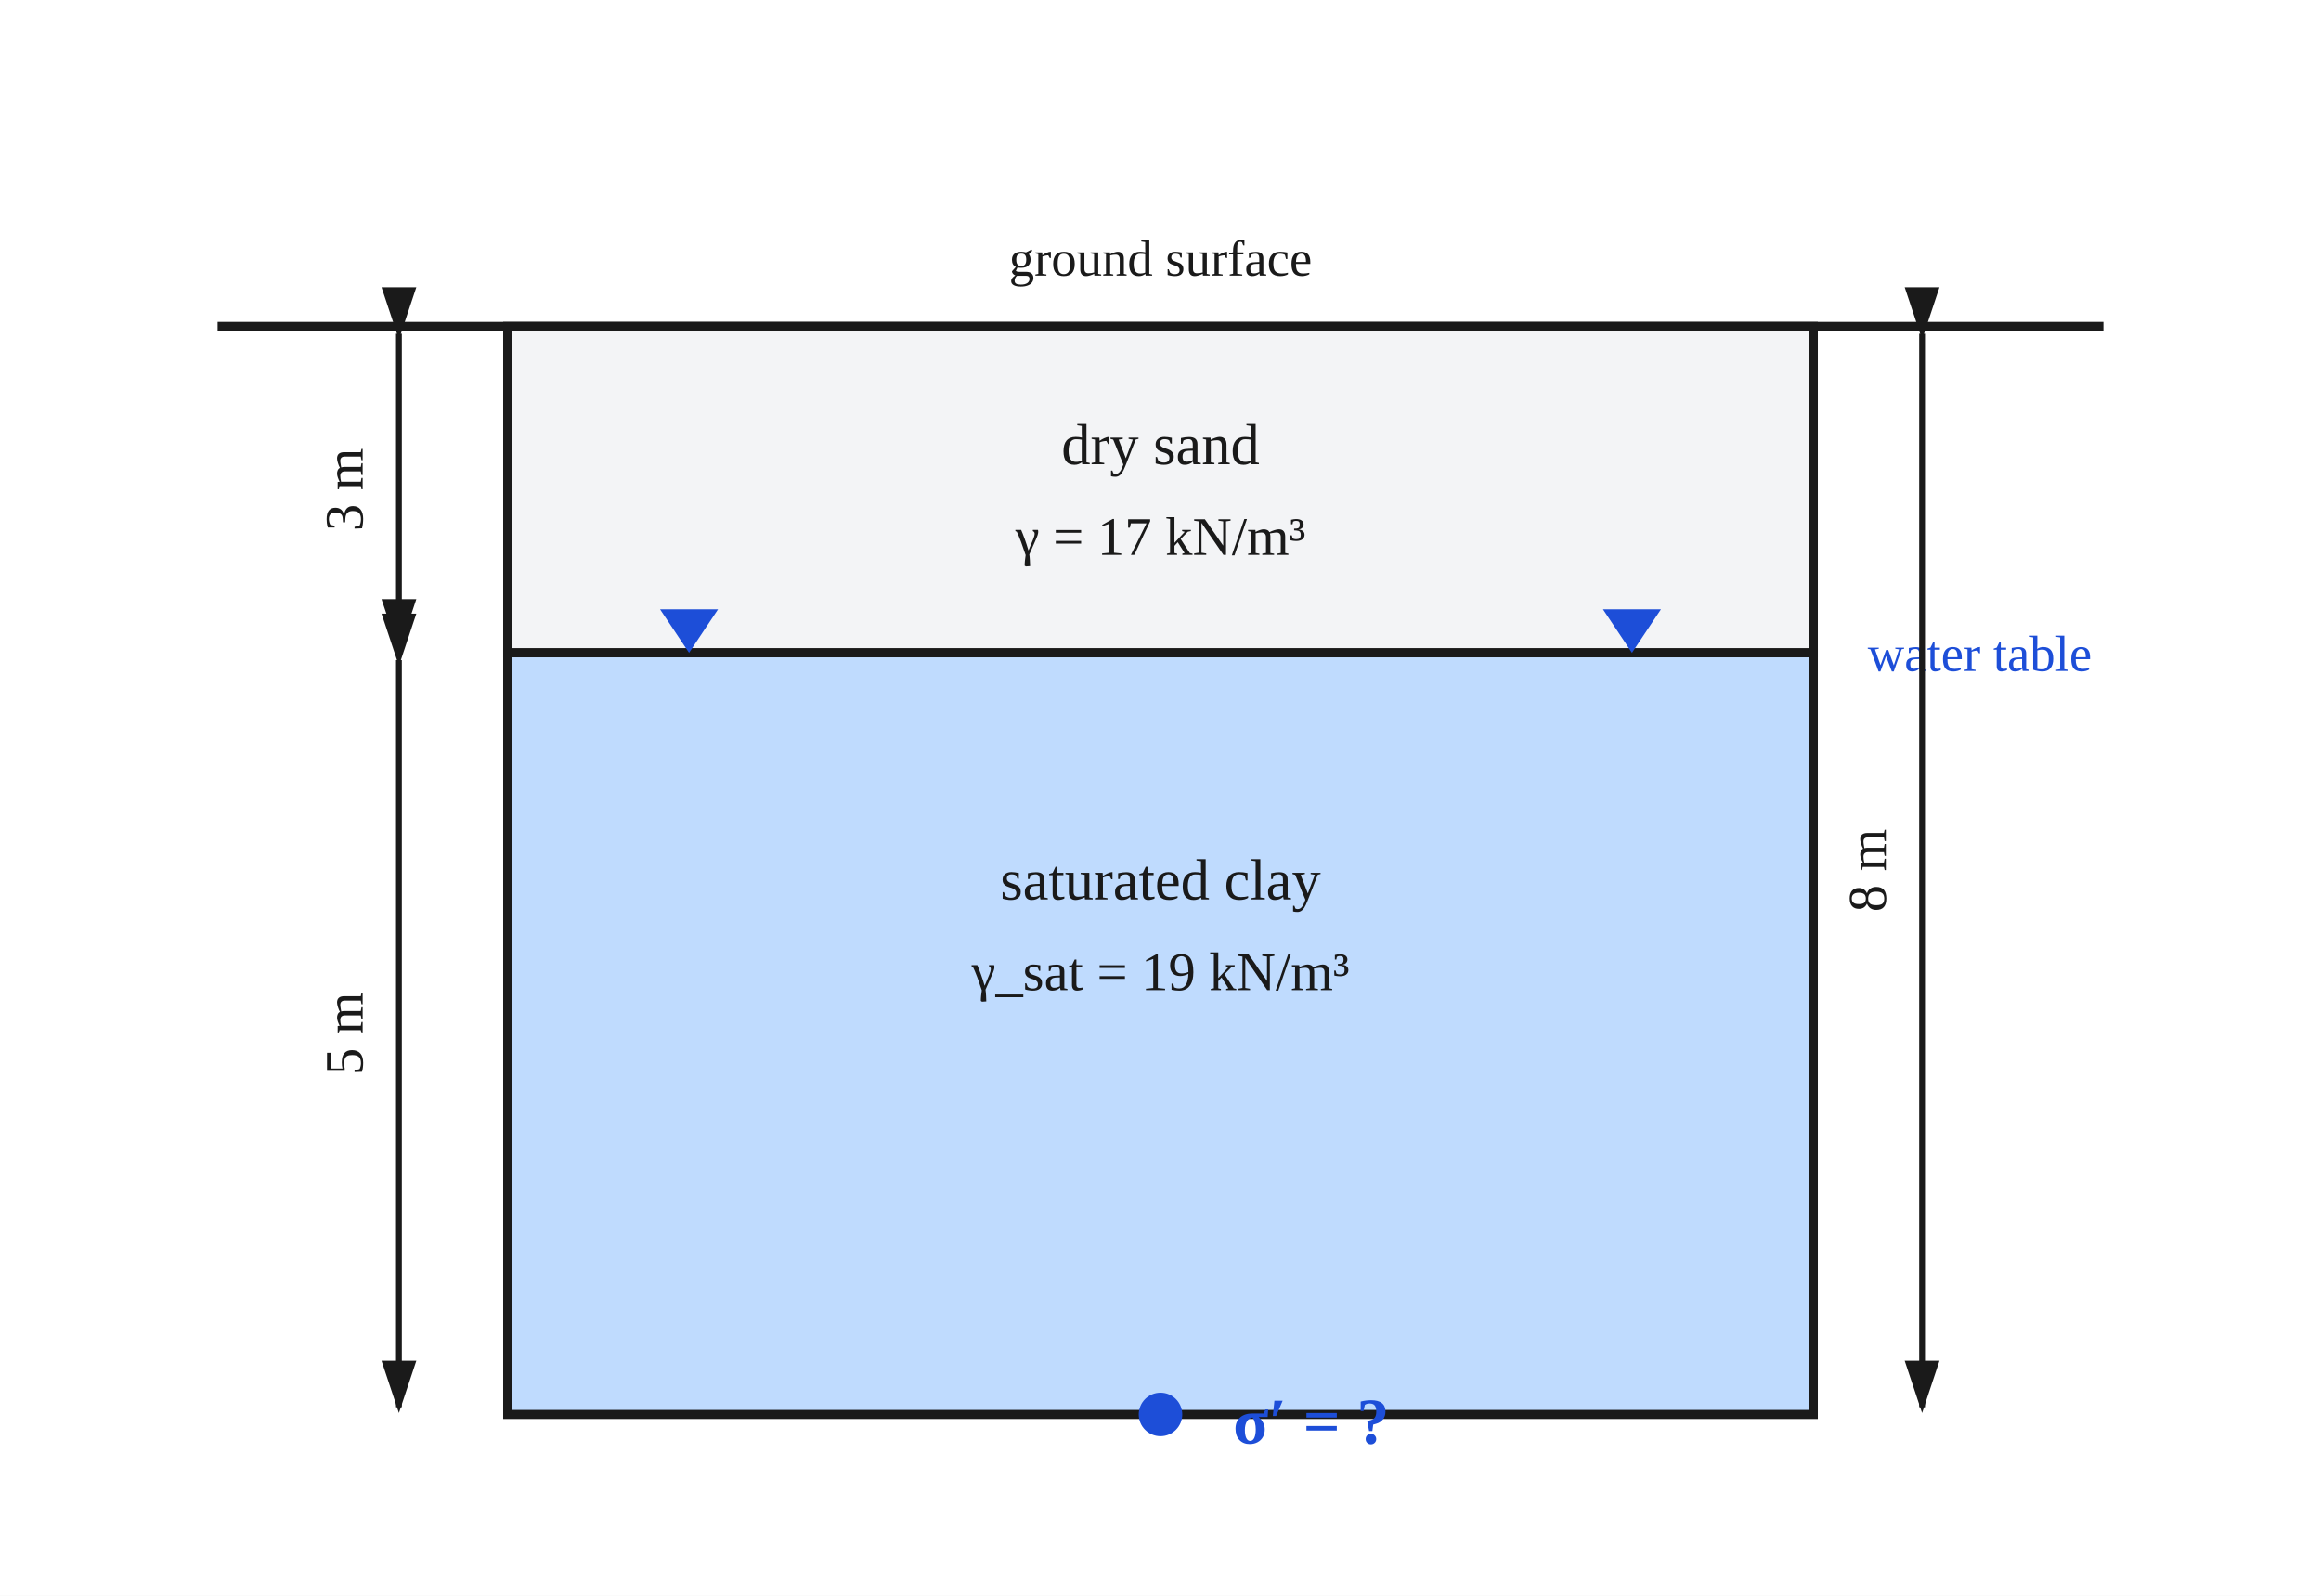
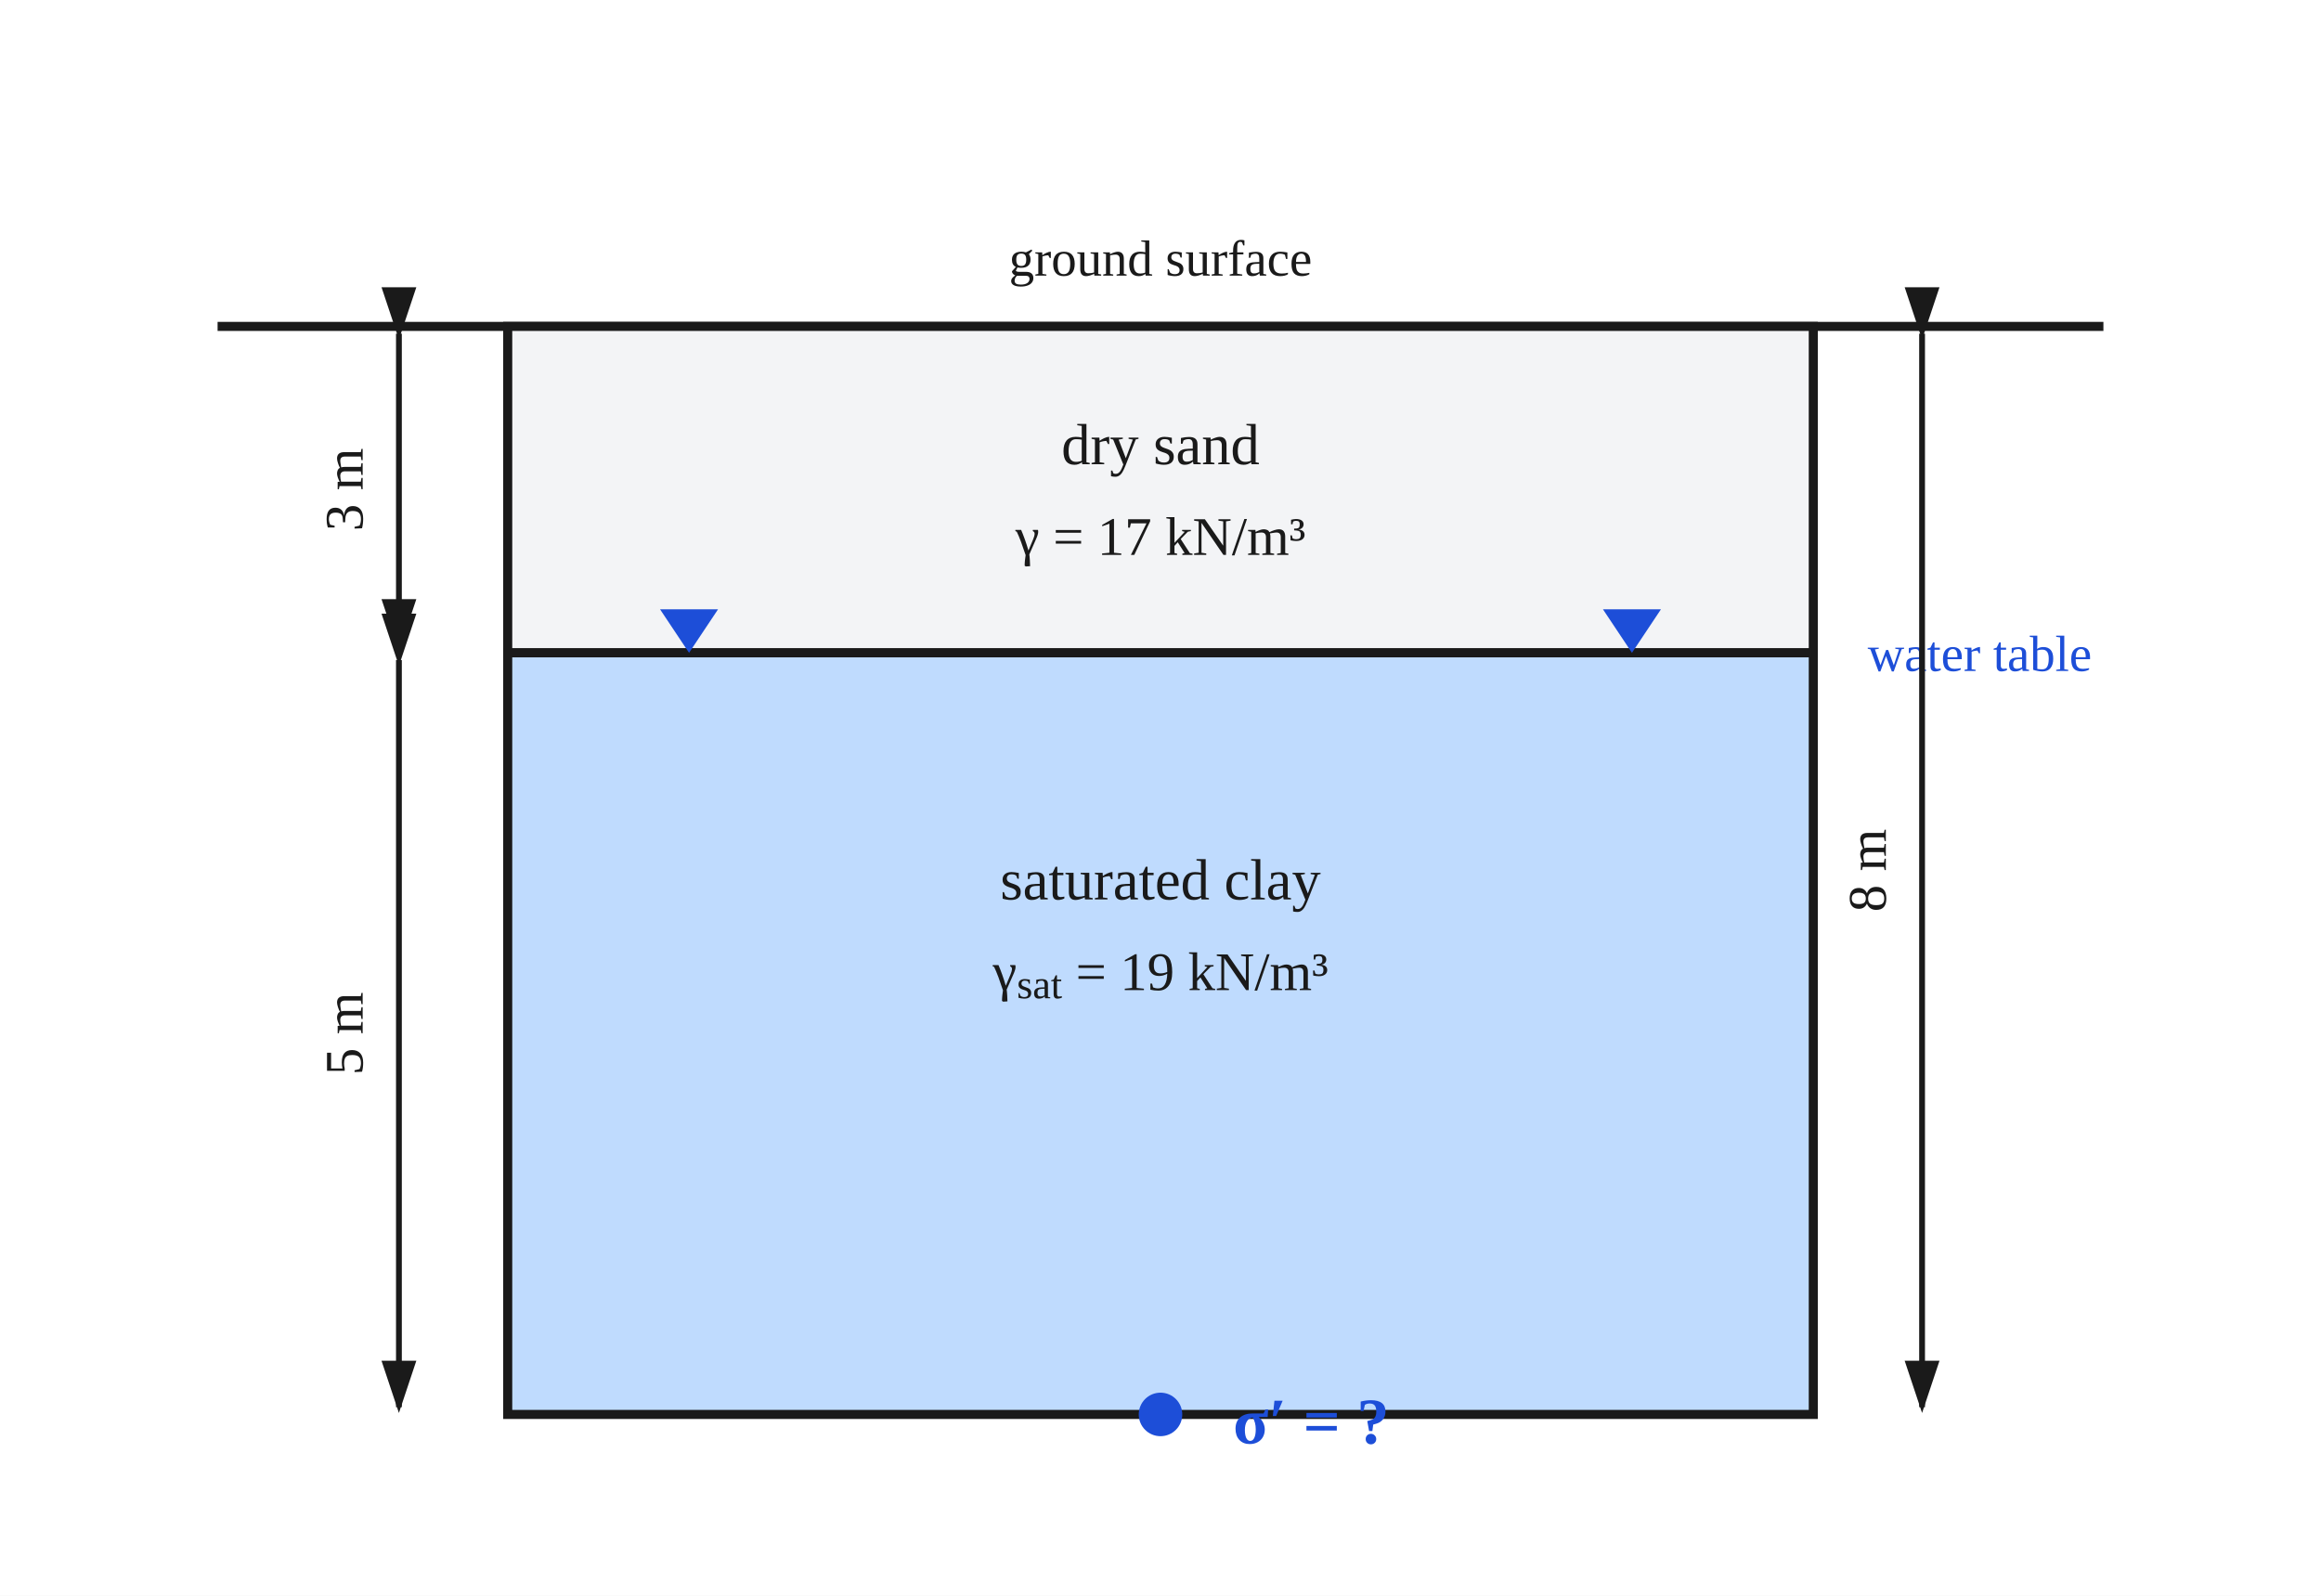
<svg xmlns="http://www.w3.org/2000/svg" width="640" height="440" viewBox="0 0 640 440" role="img" aria-label="Soil profile: 3 m dry sand over 5 m saturated clay, water table at the interface; effective stress at 8 m depth unknown">
  <rect width="640" height="440" fill="#ffffff" />
  <defs>
    <marker id="ah" markerWidth="10" markerHeight="10" refX="8" refY="3" orient="auto" markerUnits="strokeWidth">
      <path d="M0,0 L9,3 L0,6 Z" fill="context-stroke" />
    </marker>
    <marker id="ahb" markerWidth="10" markerHeight="10" refX="8" refY="3" orient="auto" markerUnits="strokeWidth">
      <path d="M0,0 L9,3 L0,6 Z" fill="#1d4ed8" />
    </marker>
  </defs>
  <line x1="60" y1="90" x2="580" y2="90" stroke="#1a1a1a" stroke-width="2.5" />
  <text x="320" y="76" text-anchor="middle" font-family="Georgia, 'Times New Roman', serif" font-size="14" fill="#1a1a1a">ground surface</text>
  <rect x="140" y="90" width="360" height="90" fill="#f3f4f6" stroke="#1a1a1a" stroke-width="2.5" />
  <text x="320" y="128" text-anchor="middle" font-family="Georgia, 'Times New Roman', serif" font-size="16" fill="#1a1a1a">dry sand</text>
  <text x="320" y="153" text-anchor="middle" font-family="Georgia, 'Times New Roman', serif" font-size="15" fill="#1a1a1a">γ = 17 kN/m³</text>
  <rect x="140" y="180" width="360" height="210" fill="#bfdbfe" stroke="#1a1a1a" stroke-width="2.5" />
  <text x="320" y="248" text-anchor="middle" font-family="Georgia, 'Times New Roman', serif" font-size="16" fill="#1a1a1a">saturated clay</text>
-   <text x="320" y="273" text-anchor="middle" font-family="Georgia, 'Times New Roman', serif" font-size="15" fill="#1a1a1a">γ_sat = 19 kN/m³</text>
+   <text x="320" y="273" text-anchor="middle" font-family="Georgia, 'Times New Roman', serif" font-size="15" fill="#1a1a1a">γ<tspan baseline-shift="sub" font-size="75%">sat</tspan> = 19 kN/m³</text>
  <polygon points="190,180 182,168 198,168" fill="#1d4ed8" />
  <polygon points="450,180 442,168 458,168" fill="#1d4ed8" />
  <text x="515" y="185" font-family="Georgia, 'Times New Roman', serif" font-size="14" fill="#1d4ed8">water table</text>
  <line x1="110" y1="92" x2="110" y2="178" stroke="#1a1a1a" stroke-width="1.6" marker-start="url(#ah)" marker-end="url(#ah)" />
  <text x="100" y="135" text-anchor="middle" font-family="Georgia, 'Times New Roman', serif" font-size="15" fill="#1a1a1a" transform="rotate(-90 100 135)">3 m</text>
  <line x1="110" y1="182" x2="110" y2="388" stroke="#1a1a1a" stroke-width="1.6" marker-start="url(#ah)" marker-end="url(#ah)" />
  <text x="100" y="285" text-anchor="middle" font-family="Georgia, 'Times New Roman', serif" font-size="15" fill="#1a1a1a" transform="rotate(-90 100 285)">5 m</text>
  <line x1="530" y1="92" x2="530" y2="388" stroke="#1a1a1a" stroke-width="1.6" marker-start="url(#ah)" marker-end="url(#ah)" />
  <text x="520" y="240" text-anchor="middle" font-family="Georgia, 'Times New Roman', serif" font-size="15" fill="#1a1a1a" transform="rotate(-90 520 240)">8 m</text>
  <circle cx="320" cy="390" r="6" fill="#1d4ed8" />
  <text x="340" y="398" font-family="Georgia, 'Times New Roman', serif" font-size="18" font-weight="bold" fill="#1d4ed8">σ′ = ?</text>
</svg>
